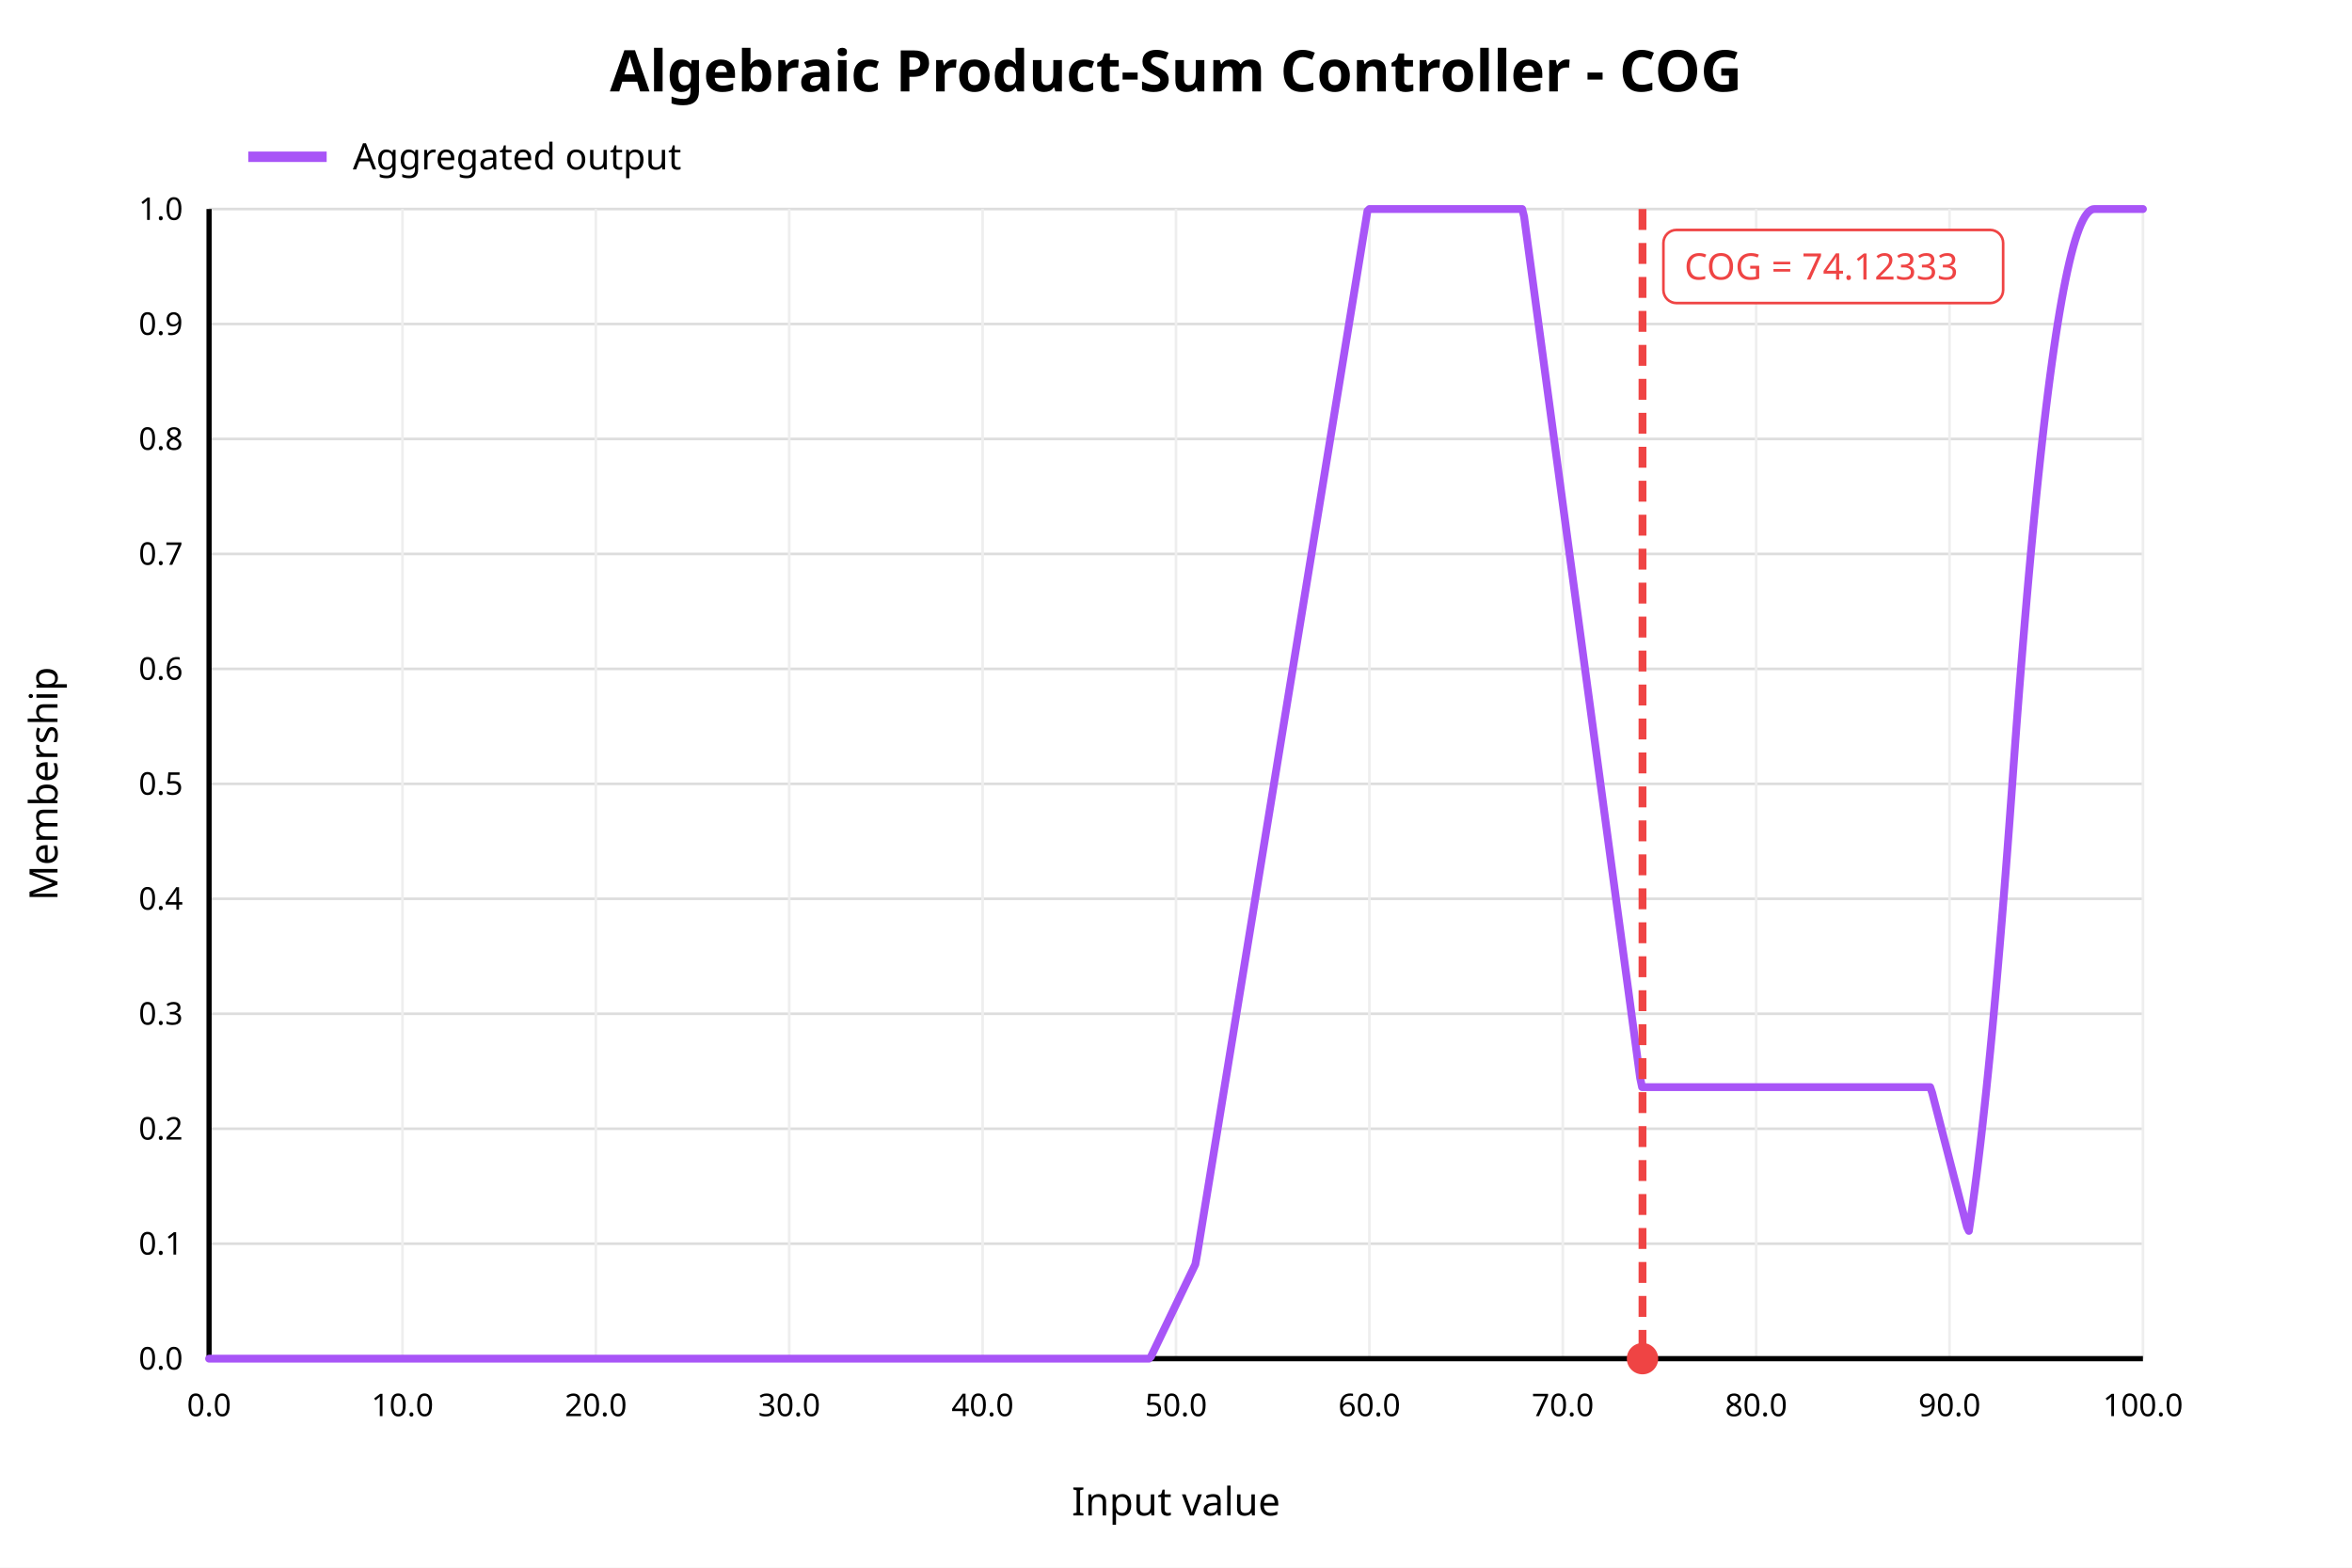
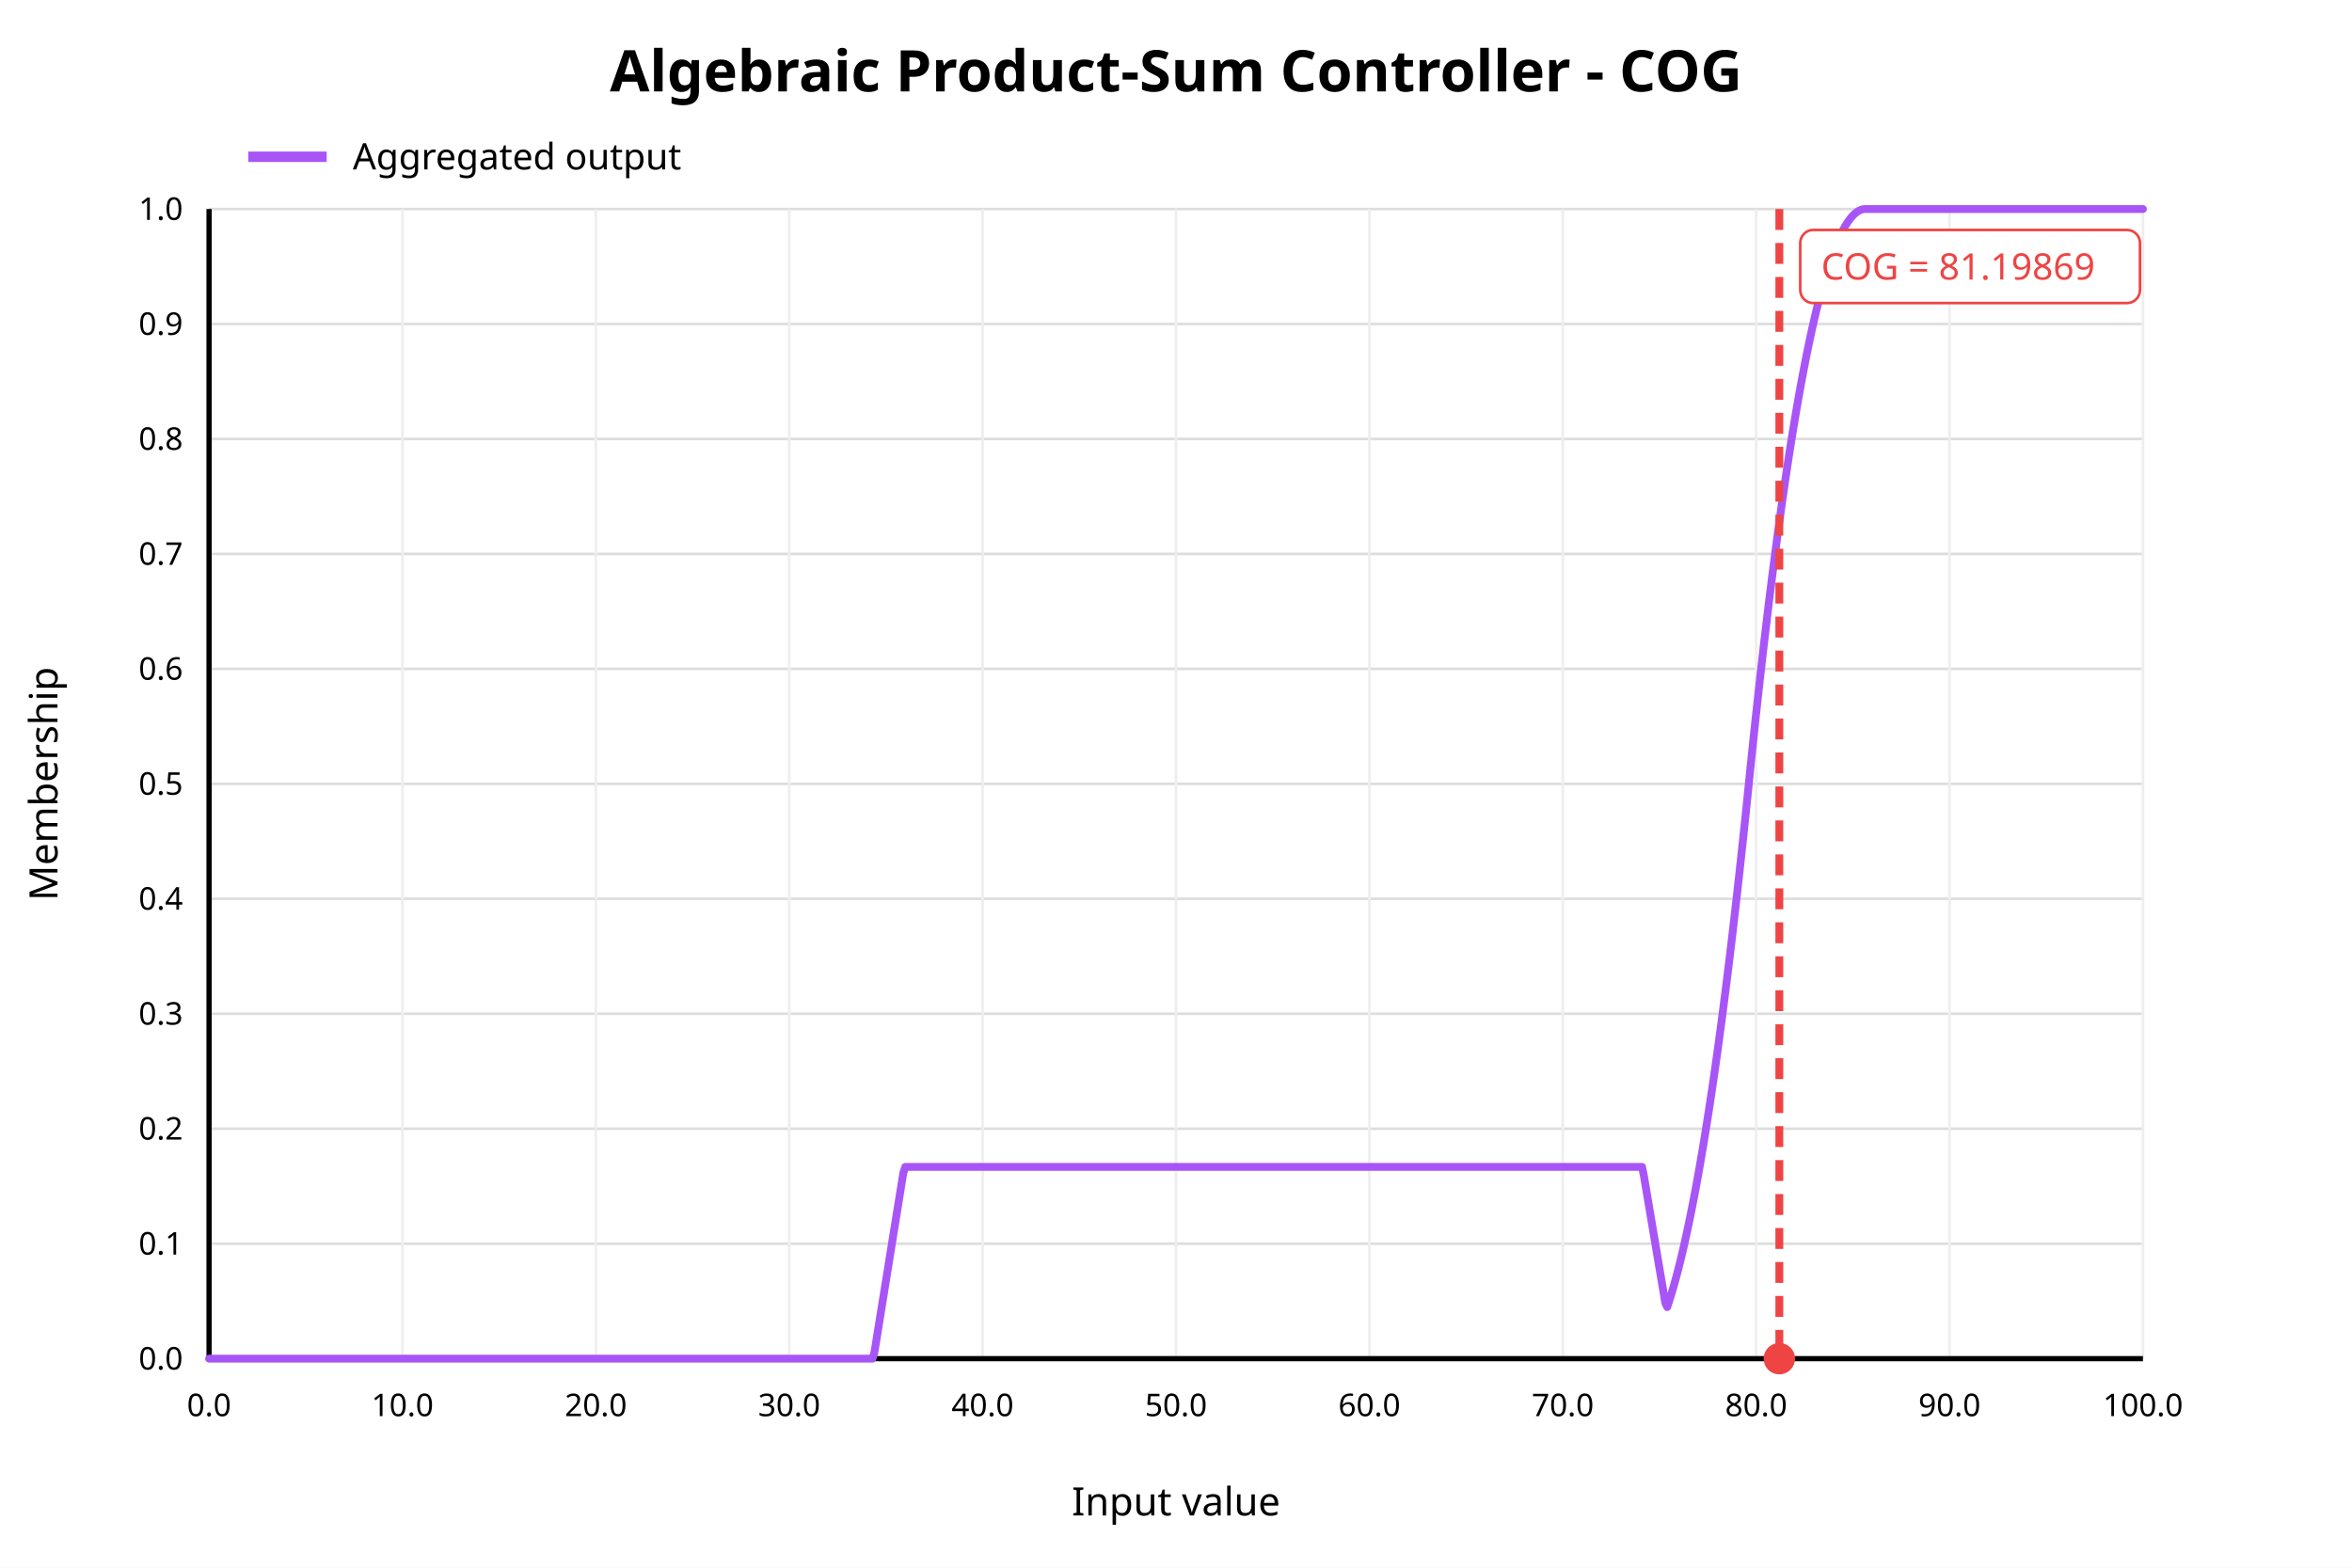
<svg xmlns="http://www.w3.org/2000/svg" width="900" height="600" viewBox="0 0 900 600">
  <rect x="0" y="0" width="900" height="600" fill="white" />
  <text x="450" y="35" text-anchor="middle" font-family="sans-serif" font-size="22" font-weight="bold" fill="black">Algebraic Product-Sum Controller - COG</text>
  <line x1="80" y1="520.00" x2="820" y2="520.00" stroke="#dddddd" stroke-width="1" />
  <text x="70" y="520.00" text-anchor="end" dominant-baseline="middle" font-family="sans-serif" font-size="12" fill="black">0.0</text>
  <line x1="80" y1="476.00" x2="820" y2="476.00" stroke="#dddddd" stroke-width="1" />
  <text x="70" y="476.00" text-anchor="end" dominant-baseline="middle" font-family="sans-serif" font-size="12" fill="black">0.1</text>
  <line x1="80" y1="432.00" x2="820" y2="432.00" stroke="#dddddd" stroke-width="1" />
  <text x="70" y="432.00" text-anchor="end" dominant-baseline="middle" font-family="sans-serif" font-size="12" fill="black">0.2</text>
  <line x1="80" y1="388.00" x2="820" y2="388.00" stroke="#dddddd" stroke-width="1" />
  <text x="70" y="388.00" text-anchor="end" dominant-baseline="middle" font-family="sans-serif" font-size="12" fill="black">0.3</text>
  <line x1="80" y1="344.00" x2="820" y2="344.00" stroke="#dddddd" stroke-width="1" />
  <text x="70" y="344.00" text-anchor="end" dominant-baseline="middle" font-family="sans-serif" font-size="12" fill="black">0.4</text>
  <line x1="80" y1="300.00" x2="820" y2="300.00" stroke="#dddddd" stroke-width="1" />
  <text x="70" y="300.00" text-anchor="end" dominant-baseline="middle" font-family="sans-serif" font-size="12" fill="black">0.5</text>
  <line x1="80" y1="256.00" x2="820" y2="256.00" stroke="#dddddd" stroke-width="1" />
  <text x="70" y="256.00" text-anchor="end" dominant-baseline="middle" font-family="sans-serif" font-size="12" fill="black">0.6</text>
  <line x1="80" y1="212.00" x2="820" y2="212.00" stroke="#dddddd" stroke-width="1" />
  <text x="70" y="212.00" text-anchor="end" dominant-baseline="middle" font-family="sans-serif" font-size="12" fill="black">0.7</text>
  <line x1="80" y1="168.00" x2="820" y2="168.00" stroke="#dddddd" stroke-width="1" />
  <text x="70" y="168.00" text-anchor="end" dominant-baseline="middle" font-family="sans-serif" font-size="12" fill="black">0.8</text>
  <line x1="80" y1="124.00" x2="820" y2="124.00" stroke="#dddddd" stroke-width="1" />
  <text x="70" y="124.00" text-anchor="end" dominant-baseline="middle" font-family="sans-serif" font-size="12" fill="black">0.9</text>
  <line x1="80" y1="80.00" x2="820" y2="80.00" stroke="#dddddd" stroke-width="1" />
  <text x="70" y="80.00" text-anchor="end" dominant-baseline="middle" font-family="sans-serif" font-size="12" fill="black">1.0</text>
  <line x1="80.00" y1="80" x2="80.00" y2="520" stroke="#eeeeee" stroke-width="1" />
  <text x="80.00" y="542" text-anchor="middle" font-family="sans-serif" font-size="12" fill="black">0.0</text>
  <line x1="154.00" y1="80" x2="154.00" y2="520" stroke="#eeeeee" stroke-width="1" />
  <text x="154.00" y="542" text-anchor="middle" font-family="sans-serif" font-size="12" fill="black">10.0</text>
  <line x1="228.00" y1="80" x2="228.00" y2="520" stroke="#eeeeee" stroke-width="1" />
  <text x="228.00" y="542" text-anchor="middle" font-family="sans-serif" font-size="12" fill="black">20.0</text>
  <line x1="302.00" y1="80" x2="302.00" y2="520" stroke="#eeeeee" stroke-width="1" />
  <text x="302.00" y="542" text-anchor="middle" font-family="sans-serif" font-size="12" fill="black">30.0</text>
  <line x1="376.00" y1="80" x2="376.00" y2="520" stroke="#eeeeee" stroke-width="1" />
  <text x="376.00" y="542" text-anchor="middle" font-family="sans-serif" font-size="12" fill="black">40.0</text>
  <line x1="450.00" y1="80" x2="450.00" y2="520" stroke="#eeeeee" stroke-width="1" />
  <text x="450.00" y="542" text-anchor="middle" font-family="sans-serif" font-size="12" fill="black">50.0</text>
  <line x1="524.00" y1="80" x2="524.00" y2="520" stroke="#eeeeee" stroke-width="1" />
  <text x="524.00" y="542" text-anchor="middle" font-family="sans-serif" font-size="12" fill="black">60.0</text>
  <line x1="598.00" y1="80" x2="598.00" y2="520" stroke="#eeeeee" stroke-width="1" />
  <text x="598.00" y="542" text-anchor="middle" font-family="sans-serif" font-size="12" fill="black">70.0</text>
  <line x1="672.00" y1="80" x2="672.00" y2="520" stroke="#eeeeee" stroke-width="1" />
  <text x="672.00" y="542" text-anchor="middle" font-family="sans-serif" font-size="12" fill="black">80.0</text>
  <line x1="746.00" y1="80" x2="746.00" y2="520" stroke="#eeeeee" stroke-width="1" />
  <text x="746.00" y="542" text-anchor="middle" font-family="sans-serif" font-size="12" fill="black">90.0</text>
  <line x1="820.00" y1="80" x2="820.00" y2="520" stroke="#eeeeee" stroke-width="1" />
  <text x="820.00" y="542" text-anchor="middle" font-family="sans-serif" font-size="12" fill="black">100.0</text>
  <line x1="80" y1="520" x2="820" y2="520" stroke="black" stroke-width="2" />
  <line x1="80" y1="80" x2="80" y2="520" stroke="black" stroke-width="2" />
  <text x="450" y="580" text-anchor="middle" font-family="sans-serif" font-size="15" fill="black">Input value</text>
  <text x="22" y="300" text-anchor="middle" font-family="sans-serif" font-size="15" fill="black" transform="rotate(-90 22 300)">Membership</text>
-   <polyline fill="none" stroke="#a855f7" stroke-width="3" stroke-linejoin="round" stroke-linecap="round" points="80.00,520.00 80.74,520.00 81.48,520.00 82.22,520.00 82.96,520.00 83.70,520.00 84.44,520.00 85.18,520.00 85.92,520.00 86.66,520.00 87.40,520.00 88.14,520.00 88.88,520.00 89.62,520.00 90.36,520.00 91.10,520.00 91.84,520.00 92.58,520.00 93.32,520.00 94.06,520.00 94.80,520.00 95.54,520.00 96.28,520.00 97.02,520.00 97.76,520.00 98.50,520.00 99.24,520.00 99.98,520.00 100.72,520.00 101.46,520.00 102.20,520.00 102.94,520.00 103.68,520.00 104.42,520.00 105.16,520.00 105.90,520.00 106.64,520.00 107.38,520.00 108.12,520.00 108.86,520.00 109.60,520.00 110.34,520.00 111.08,520.00 111.82,520.00 112.56,520.00 113.30,520.00 114.04,520.00 114.78,520.00 115.52,520.00 116.26,520.00 117.00,520.00 117.74,520.00 118.48,520.00 119.22,520.00 119.96,520.00 120.70,520.00 121.44,520.00 122.18,520.00 122.92,520.00 123.66,520.00 124.40,520.00 125.14,520.00 125.88,520.00 126.62,520.00 127.36,520.00 128.10,520.00 128.84,520.00 129.58,520.00 130.32,520.00 131.06,520.00 131.80,520.00 132.54,520.00 133.28,520.00 134.02,520.00 134.76,520.00 135.50,520.00 136.24,520.00 136.98,520.00 137.72,520.00 138.46,520.00 139.20,520.00 139.94,520.00 140.68,520.00 141.42,520.00 142.16,520.00 142.90,520.00 143.64,520.00 144.38,520.00 145.12,520.00 145.86,520.00 146.60,520.00 147.34,520.00 148.08,520.00 148.82,520.00 149.56,520.00 150.30,520.00 151.04,520.00 151.78,520.00 152.52,520.00 153.26,520.00 154.00,520.00 154.74,520.00 155.48,520.00 156.22,520.00 156.96,520.00 157.70,520.00 158.44,520.00 159.18,520.00 159.92,520.00 160.66,520.00 161.40,520.00 162.14,520.00 162.88,520.00 163.62,520.00 164.36,520.00 165.10,520.00 165.84,520.00 166.58,520.00 167.32,520.00 168.06,520.00 168.80,520.00 169.54,520.00 170.28,520.00 171.02,520.00 171.76,520.00 172.50,520.00 173.24,520.00 173.98,520.00 174.72,520.00 175.46,520.00 176.20,520.00 176.94,520.00 177.68,520.00 178.42,520.00 179.16,520.00 179.90,520.00 180.64,520.00 181.38,520.00 182.12,520.00 182.86,520.00 183.60,520.00 184.34,520.00 185.08,520.00 185.82,520.00 186.56,520.00 187.30,520.00 188.04,520.00 188.78,520.00 189.52,520.00 190.26,520.00 191.00,520.00 191.74,520.00 192.48,520.00 193.22,520.00 193.96,520.00 194.70,520.00 195.44,520.00 196.18,520.00 196.92,520.00 197.66,520.00 198.40,520.00 199.14,520.00 199.88,520.00 200.62,520.00 201.36,520.00 202.10,520.00 202.84,520.00 203.58,520.00 204.32,520.00 205.06,520.00 205.80,520.00 206.54,520.00 207.28,520.00 208.02,520.00 208.76,520.00 209.50,520.00 210.24,520.00 210.98,520.00 211.72,520.00 212.46,520.00 213.20,520.00 213.94,520.00 214.68,520.00 215.42,520.00 216.16,520.00 216.90,520.00 217.64,520.00 218.38,520.00 219.12,520.00 219.86,520.00 220.60,520.00 221.34,520.00 222.08,520.00 222.82,520.00 223.56,520.00 224.30,520.00 225.04,520.00 225.78,520.00 226.52,520.00 227.26,520.00 228.00,520.00 228.74,520.00 229.48,520.00 230.22,520.00 230.96,520.00 231.70,520.00 232.44,520.00 233.18,520.00 233.92,520.00 234.66,520.00 235.40,520.00 236.14,520.00 236.88,520.00 237.62,520.00 238.36,520.00 239.10,520.00 239.84,520.00 240.58,520.00 241.32,520.00 242.06,520.00 242.80,520.00 243.54,520.00 244.28,520.00 245.02,520.00 245.76,520.00 246.50,520.00 247.24,520.00 247.98,520.00 248.72,520.00 249.46,520.00 250.20,520.00 250.94,520.00 251.68,520.00 252.42,520.00 253.16,520.00 253.90,520.00 254.64,520.00 255.38,520.00 256.12,520.00 256.86,520.00 257.60,520.00 258.34,520.00 259.08,520.00 259.82,520.00 260.56,520.00 261.30,520.00 262.04,520.00 262.78,520.00 263.52,520.00 264.26,520.00 265.00,520.00 265.74,520.00 266.48,520.00 267.22,520.00 267.96,520.00 268.70,520.00 269.44,520.00 270.18,520.00 270.92,520.00 271.66,520.00 272.40,520.00 273.14,520.00 273.88,520.00 274.62,520.00 275.36,520.00 276.10,520.00 276.84,520.00 277.58,520.00 278.32,520.00 279.06,520.00 279.80,520.00 280.54,520.00 281.28,520.00 282.02,520.00 282.76,520.00 283.50,520.00 284.24,520.00 284.98,520.00 285.72,520.00 286.46,520.00 287.20,520.00 287.94,520.00 288.68,520.00 289.42,520.00 290.16,520.00 290.90,520.00 291.64,520.00 292.38,520.00 293.12,520.00 293.86,520.00 294.60,520.00 295.34,520.00 296.08,520.00 296.82,520.00 297.56,520.00 298.30,520.00 299.04,520.00 299.78,520.00 300.52,520.00 301.26,520.00 302.00,520.00 302.74,520.00 303.48,520.00 304.22,520.00 304.96,520.00 305.70,520.00 306.44,520.00 307.18,520.00 307.92,520.00 308.66,520.00 309.40,520.00 310.14,520.00 310.88,520.00 311.62,520.00 312.36,520.00 313.10,520.00 313.84,520.00 314.58,520.00 315.32,520.00 316.06,520.00 316.80,520.00 317.54,520.00 318.28,520.00 319.02,520.00 319.76,520.00 320.50,520.00 321.24,520.00 321.98,520.00 322.72,520.00 323.46,520.00 324.20,520.00 324.94,520.00 325.68,520.00 326.42,520.00 327.16,520.00 327.90,520.00 328.64,520.00 329.38,520.00 330.12,520.00 330.86,520.00 331.60,520.00 332.34,520.00 333.08,520.00 333.82,520.00 334.56,520.00 335.30,520.00 336.04,520.00 336.78,520.00 337.52,520.00 338.26,520.00 339.00,520.00 339.74,520.00 340.48,520.00 341.22,520.00 341.96,520.00 342.70,520.00 343.44,520.00 344.18,520.00 344.92,520.00 345.66,520.00 346.40,520.00 347.14,520.00 347.88,520.00 348.62,520.00 349.36,520.00 350.10,520.00 350.84,520.00 351.58,520.00 352.32,520.00 353.06,520.00 353.80,520.00 354.54,520.00 355.28,520.00 356.02,520.00 356.76,520.00 357.50,520.00 358.24,520.00 358.98,520.00 359.72,520.00 360.46,520.00 361.20,520.00 361.94,520.00 362.68,520.00 363.42,520.00 364.16,520.00 364.90,520.00 365.64,520.00 366.38,520.00 367.12,520.00 367.86,520.00 368.60,520.00 369.34,520.00 370.08,520.00 370.82,520.00 371.56,520.00 372.30,520.00 373.04,520.00 373.78,520.00 374.52,520.00 375.26,520.00 376.00,520.00 376.74,520.00 377.48,520.00 378.22,520.00 378.96,520.00 379.70,520.00 380.44,520.00 381.18,520.00 381.92,520.00 382.66,520.00 383.40,520.00 384.14,520.00 384.88,520.00 385.62,520.00 386.36,520.00 387.10,520.00 387.84,520.00 388.58,520.00 389.32,520.00 390.06,520.00 390.80,520.00 391.54,520.00 392.28,520.00 393.02,520.00 393.76,520.00 394.50,520.00 395.24,520.00 395.98,520.00 396.72,520.00 397.46,520.00 398.20,520.00 398.94,520.00 399.68,520.00 400.42,520.00 401.16,520.00 401.90,520.00 402.64,520.00 403.38,520.00 404.12,520.00 404.86,520.00 405.60,520.00 406.34,520.00 407.08,520.00 407.82,520.00 408.56,520.00 409.30,520.00 410.04,520.00 410.78,520.00 411.52,520.00 412.26,520.00 413.00,520.00 413.74,520.00 414.48,520.00 415.22,520.00 415.96,520.00 416.70,520.00 417.44,520.00 418.18,520.00 418.92,520.00 419.66,520.00 420.40,520.00 421.14,520.00 421.88,520.00 422.62,520.00 423.36,520.00 424.10,520.00 424.84,520.00 425.58,520.00 426.32,520.00 427.06,520.00 427.80,520.00 428.54,520.00 429.28,520.00 430.02,520.00 430.76,520.00 431.50,520.00 432.24,520.00 432.98,520.00 433.72,520.00 434.46,520.00 435.20,520.00 435.94,520.00 436.68,520.00 437.42,520.00 438.16,520.00 438.90,520.00 439.64,520.00 440.38,519.31 441.12,517.77 441.86,516.23 442.60,514.69 443.34,513.15 444.08,511.61 444.82,510.07 445.56,508.53 446.30,507.00 447.04,505.46 447.78,503.92 448.52,502.38 449.26,500.84 450.00,499.30 450.74,497.76 451.48,496.22 452.22,494.68 452.96,493.15 453.70,491.61 454.44,490.07 455.18,488.53 455.92,486.99 456.66,485.45 457.40,483.91 458.14,479.89 458.88,475.36 459.62,470.82 460.36,466.29 461.10,461.75 461.84,457.21 462.58,452.68 463.32,448.14 464.06,443.61 464.80,439.07 465.54,434.54 466.28,430.00 467.02,425.46 467.76,420.93 468.50,416.39 469.24,411.86 469.98,407.32 470.72,402.78 471.46,398.25 472.20,393.71 472.94,389.18 473.68,384.64 474.42,380.11 475.16,375.57 475.90,371.03 476.64,366.50 477.38,361.96 478.12,357.43 478.86,352.89 479.60,348.35 480.34,343.82 481.08,339.28 481.82,334.75 482.56,330.21 483.30,325.68 484.04,321.14 484.78,316.60 485.52,312.07 486.26,307.53 487.00,303.00 487.74,298.46 488.48,293.93 489.22,289.39 489.96,284.85 490.70,280.32 491.44,275.78 492.18,271.25 492.92,266.71 493.66,262.17 494.40,257.64 495.14,253.10 495.88,248.57 496.62,244.03 497.36,239.50 498.10,234.96 498.84,230.42 499.58,225.89 500.32,221.35 501.06,216.82 501.80,212.28 502.54,207.74 503.28,203.21 504.02,198.67 504.76,194.14 505.50,189.60 506.24,185.07 506.98,180.53 507.72,175.99 508.46,171.46 509.20,166.92 509.94,162.39 510.68,157.85 511.42,153.32 512.16,148.78 512.90,144.24 513.64,139.71 514.38,135.17 515.12,130.64 515.86,126.10 516.60,121.56 517.34,117.03 518.08,112.49 518.82,107.96 519.56,103.42 520.30,98.89 521.04,94.35 521.78,89.81 522.52,85.28 523.26,80.74 524.00,80.00 524.74,80.00 525.48,80.00 526.22,80.00 526.96,80.00 527.70,80.00 528.44,80.00 529.18,80.00 529.92,80.00 530.66,80.00 531.40,80.00 532.14,80.00 532.88,80.00 533.62,80.00 534.36,80.00 535.10,80.00 535.84,80.00 536.58,80.00 537.32,80.00 538.06,80.00 538.80,80.00 539.54,80.00 540.28,80.00 541.02,80.00 541.76,80.00 542.50,80.00 543.24,80.00 543.98,80.00 544.72,80.00 545.46,80.00 546.20,80.00 546.94,80.00 547.68,80.00 548.42,80.00 549.16,80.00 549.90,80.00 550.64,80.00 551.38,80.00 552.12,80.00 552.86,80.00 553.60,80.00 554.34,80.00 555.08,80.00 555.82,80.00 556.56,80.00 557.30,80.00 558.04,80.00 558.78,80.00 559.52,80.00 560.26,80.00 561.00,80.00 561.74,80.00 562.48,80.00 563.22,80.00 563.96,80.00 564.70,80.00 565.44,80.00 566.18,80.00 566.92,80.00 567.66,80.00 568.40,80.00 569.14,80.00 569.88,80.00 570.62,80.00 571.36,80.00 572.10,80.00 572.84,80.00 573.58,80.00 574.32,80.00 575.06,80.00 575.80,80.00 576.54,80.00 577.28,80.00 578.02,80.00 578.76,80.00 579.50,80.00 580.24,80.00 580.98,80.00 581.72,80.00 582.46,80.00 583.20,82.92 583.94,88.42 584.68,93.91 585.42,99.41 586.16,104.90 586.90,110.39 587.64,115.89 588.38,121.38 589.12,126.88 589.86,132.37 590.60,137.86 591.34,143.36 592.08,148.85 592.82,154.34 593.56,159.84 594.30,165.33 595.04,170.83 595.78,176.32 596.52,181.81 597.26,187.31 598.00,192.80 598.74,198.29 599.48,203.79 600.22,209.28 600.96,214.78 601.70,220.27 602.44,225.76 603.18,231.26 603.92,236.75 604.66,242.24 605.40,247.74 606.14,253.23 606.88,258.73 607.62,264.22 608.36,269.71 609.10,275.21 609.84,280.70 610.58,286.20 611.32,291.69 612.06,297.18 612.80,302.68 613.54,308.17 614.28,313.66 615.02,319.16 615.76,324.65 616.50,330.15 617.24,335.64 617.98,341.13 618.72,346.63 619.46,352.12 620.20,357.61 620.94,363.11 621.68,368.60 622.42,374.10 623.16,379.59 623.90,385.08 624.64,390.58 625.38,396.07 626.12,401.56 626.86,407.06 627.60,412.55 628.34,416.07 629.08,416.07 629.82,416.07 630.56,416.07 631.30,416.07 632.04,416.07 632.78,416.07 633.52,416.07 634.26,416.07 635.00,416.07 635.74,416.07 636.48,416.07 637.22,416.07 637.96,416.07 638.70,416.07 639.44,416.07 640.18,416.07 640.92,416.07 641.66,416.07 642.40,416.07 643.14,416.07 643.88,416.07 644.62,416.07 645.36,416.07 646.10,416.07 646.84,416.07 647.58,416.07 648.32,416.07 649.06,416.07 649.80,416.07 650.54,416.07 651.28,416.07 652.02,416.07 652.76,416.07 653.50,416.07 654.24,416.07 654.98,416.07 655.72,416.07 656.46,416.07 657.20,416.07 657.94,416.07 658.68,416.07 659.42,416.07 660.16,416.07 660.90,416.07 661.64,416.07 662.38,416.07 663.12,416.07 663.86,416.07 664.60,416.07 665.34,416.07 666.08,416.07 666.82,416.07 667.56,416.07 668.30,416.07 669.04,416.07 669.78,416.07 670.52,416.07 671.26,416.07 672.00,416.07 672.74,416.07 673.48,416.07 674.22,416.07 674.96,416.07 675.70,416.07 676.44,416.07 677.18,416.07 677.92,416.07 678.66,416.07 679.40,416.07 680.14,416.07 680.88,416.07 681.62,416.07 682.36,416.07 683.10,416.07 683.84,416.07 684.58,416.07 685.32,416.07 686.06,416.07 686.80,416.07 687.54,416.07 688.28,416.07 689.02,416.07 689.76,416.07 690.50,416.07 691.24,416.07 691.98,416.07 692.72,416.07 693.46,416.07 694.20,416.07 694.94,416.07 695.68,416.07 696.42,416.07 697.16,416.07 697.90,416.07 698.64,416.07 699.38,416.07 700.12,416.07 700.86,416.07 701.60,416.07 702.34,416.07 703.08,416.07 703.82,416.07 704.56,416.07 705.30,416.07 706.04,416.07 706.78,416.07 707.52,416.07 708.26,416.07 709.00,416.07 709.74,416.07 710.48,416.07 711.22,416.07 711.96,416.07 712.70,416.07 713.44,416.07 714.18,416.07 714.92,416.07 715.66,416.07 716.40,416.07 717.14,416.07 717.88,416.07 718.62,416.07 719.36,416.07 720.10,416.07 720.84,416.07 721.58,416.07 722.32,416.07 723.06,416.07 723.80,416.07 724.54,416.07 725.28,416.07 726.02,416.07 726.76,416.07 727.50,416.07 728.24,416.07 728.98,416.07 729.72,416.07 730.46,416.07 731.20,416.07 731.94,416.07 732.68,416.07 733.42,416.07 734.16,416.07 734.90,416.07 735.64,416.07 736.38,416.07 737.12,416.07 737.86,416.07 738.60,416.07 739.34,418.24 740.08,421.10 740.82,423.95 741.56,426.80 742.30,429.66 743.04,432.51 743.78,435.37 744.52,438.22 745.26,441.07 746.00,443.93 746.74,446.78 747.48,449.64 748.22,452.49 748.96,455.34 749.70,458.20 750.44,461.05 751.18,463.91 751.92,466.76 752.66,469.61 753.40,471.12 754.14,466.11 754.88,460.86 755.62,455.36 756.36,449.61 757.10,443.63 757.84,437.40 758.58,430.92 759.32,424.20 760.06,417.23 760.80,410.03 761.54,402.57 762.28,394.87 763.02,386.93 763.76,378.75 764.50,370.32 765.24,361.64 765.98,352.72 766.72,343.56 767.46,334.15 768.20,324.50 768.94,314.60 769.68,304.46 770.42,294.15 771.16,284.04 771.90,274.18 772.64,264.56 773.38,255.18 774.12,246.05 774.86,237.17 775.60,228.53 776.34,220.13 777.08,211.97 777.82,204.07 778.56,196.40 779.30,188.98 780.04,181.81 780.78,174.87 781.52,168.19 782.26,161.74 783.00,155.55 783.74,149.59 784.48,143.88 785.22,138.42 785.96,133.20 786.70,128.22 787.44,123.49 788.18,119.00 788.92,114.76 789.66,110.76 790.40,107.00 791.14,103.49 791.88,100.22 792.62,97.20 793.36,94.43 794.10,91.89 794.84,89.60 795.58,87.56 796.32,85.76 797.06,84.20 797.80,82.89 798.54,81.83 799.28,81.00 800.02,80.43 800.76,80.09 801.50,80.00 802.24,80.00 802.98,80.00 803.72,80.00 804.46,80.00 805.20,80.00 805.94,80.00 806.68,80.00 807.42,80.00 808.16,80.00 808.90,80.00 809.64,80.00 810.38,80.00 811.12,80.00 811.86,80.00 812.60,80.00 813.34,80.00 814.08,80.00 814.82,80.00 815.56,80.00 816.30,80.00 817.04,80.00 817.78,80.00 818.52,80.00 819.26,80.00 820.00,80.00" />
-   <line x1="628.51" y1="80" x2="628.51" y2="520" stroke="#ef4444" stroke-width="3" stroke-dasharray="8 5" />
-   <circle cx="628.51" cy="520" r="6" fill="#ef4444" />
-   <rect x="636.51" y="88" width="130" height="28" rx="5" fill="white" stroke="#ef4444" />
-   <text x="644.51" y="107" font-family="sans-serif" font-size="14" fill="#ef4444">COG = 74.12333</text>
+   <polyline fill="none" stroke="#a855f7" stroke-width="3" stroke-linejoin="round" stroke-linecap="round" points="80.00,520.00 80.74,520.00 81.48,520.00 82.22,520.00 82.96,520.00 83.70,520.00 84.44,520.00 85.18,520.00 85.92,520.00 86.66,520.00 87.40,520.00 88.14,520.00 88.88,520.00 89.62,520.00 90.36,520.00 91.10,520.00 91.84,520.00 92.58,520.00 93.32,520.00 94.06,520.00 94.80,520.00 95.54,520.00 96.28,520.00 97.02,520.00 97.76,520.00 98.50,520.00 99.24,520.00 99.98,520.00 100.72,520.00 101.46,520.00 102.20,520.00 102.94,520.00 103.68,520.00 104.42,520.00 105.16,520.00 105.90,520.00 106.64,520.00 107.38,520.00 108.12,520.00 108.86,520.00 109.60,520.00 110.34,520.00 111.08,520.00 111.82,520.00 112.56,520.00 113.30,520.00 114.04,520.00 114.78,520.00 115.52,520.00 116.26,520.00 117.00,520.00 117.74,520.00 118.48,520.00 119.22,520.00 119.96,520.00 120.70,520.00 121.44,520.00 122.18,520.00 122.92,520.00 123.66,520.00 124.40,520.00 125.14,520.00 125.88,520.00 126.62,520.00 127.36,520.00 128.10,520.00 128.84,520.00 129.58,520.00 130.32,520.00 131.06,520.00 131.80,520.00 132.54,520.00 133.28,520.00 134.02,520.00 134.76,520.00 135.50,520.00 136.24,520.00 136.98,520.00 137.72,520.00 138.46,520.00 139.20,520.00 139.94,520.00 140.68,520.00 141.42,520.00 142.16,520.00 142.90,520.00 143.64,520.00 144.38,520.00 145.12,520.00 145.86,520.00 146.60,520.00 147.34,520.00 148.08,520.00 148.82,520.00 149.56,520.00 150.30,520.00 151.04,520.00 151.78,520.00 152.52,520.00 153.26,520.00 154.00,520.00 154.74,520.00 155.48,520.00 156.22,520.00 156.96,520.00 157.70,520.00 158.44,520.00 159.18,520.00 159.92,520.00 160.66,520.00 161.40,520.00 162.14,520.00 162.88,520.00 163.62,520.00 164.36,520.00 165.10,520.00 165.84,520.00 166.58,520.00 167.32,520.00 168.06,520.00 168.80,520.00 169.54,520.00 170.28,520.00 171.02,520.00 171.76,520.00 172.50,520.00 173.24,520.00 173.98,520.00 174.72,520.00 175.46,520.00 176.20,520.00 176.94,520.00 177.68,520.00 178.42,520.00 179.16,520.00 179.90,520.00 180.64,520.00 181.38,520.00 182.12,520.00 182.86,520.00 183.60,520.00 184.34,520.00 185.08,520.00 185.82,520.00 186.56,520.00 187.30,520.00 188.04,520.00 188.78,520.00 189.52,520.00 190.26,520.00 191.00,520.00 191.74,520.00 192.48,520.00 193.22,520.00 193.96,520.00 194.70,520.00 195.44,520.00 196.18,520.00 196.92,520.00 197.66,520.00 198.40,520.00 199.14,520.00 199.88,520.00 200.62,520.00 201.36,520.00 202.10,520.00 202.84,520.00 203.58,520.00 204.32,520.00 205.06,520.00 205.80,520.00 206.54,520.00 207.28,520.00 208.02,520.00 208.76,520.00 209.50,520.00 210.24,520.00 210.98,520.00 211.72,520.00 212.46,520.00 213.20,520.00 213.94,520.00 214.68,520.00 215.42,520.00 216.16,520.00 216.90,520.00 217.64,520.00 218.38,520.00 219.12,520.00 219.86,520.00 220.60,520.00 221.34,520.00 222.08,520.00 222.82,520.00 223.56,520.00 224.30,520.00 225.04,520.00 225.78,520.00 226.52,520.00 227.26,520.00 228.00,520.00 228.74,520.00 229.48,520.00 230.22,520.00 230.96,520.00 231.70,520.00 232.44,520.00 233.18,520.00 233.92,520.00 234.66,520.00 235.40,520.00 236.14,520.00 236.88,520.00 237.62,520.00 238.36,520.00 239.10,520.00 239.84,520.00 240.58,520.00 241.32,520.00 242.06,520.00 242.80,520.00 243.54,520.00 244.28,520.00 245.02,520.00 245.76,520.00 246.50,520.00 247.24,520.00 247.98,520.00 248.72,520.00 249.46,520.00 250.20,520.00 250.94,520.00 251.68,520.00 252.42,520.00 253.16,520.00 253.90,520.00 254.64,520.00 255.38,520.00 256.12,520.00 256.86,520.00 257.60,520.00 258.34,520.00 259.08,520.00 259.82,520.00 260.56,520.00 261.30,520.00 262.04,520.00 262.78,520.00 263.52,520.00 264.26,520.00 265.00,520.00 265.74,520.00 266.48,520.00 267.22,520.00 267.96,520.00 268.70,520.00 269.44,520.00 270.18,520.00 270.92,520.00 271.66,520.00 272.40,520.00 273.14,520.00 273.88,520.00 274.62,520.00 275.36,520.00 276.10,520.00 276.84,520.00 277.58,520.00 278.32,520.00 279.06,520.00 279.80,520.00 280.54,520.00 281.28,520.00 282.02,520.00 282.76,520.00 283.50,520.00 284.24,520.00 284.98,520.00 285.72,520.00 286.46,520.00 287.20,520.00 287.94,520.00 288.68,520.00 289.42,520.00 290.16,520.00 290.90,520.00 291.64,520.00 292.38,520.00 293.12,520.00 293.86,520.00 294.60,520.00 295.34,520.00 296.08,520.00 296.82,520.00 297.56,520.00 298.30,520.00 299.04,520.00 299.78,520.00 300.52,520.00 301.26,520.00 302.00,520.00 302.74,520.00 303.48,520.00 304.22,520.00 304.96,520.00 305.70,520.00 306.44,520.00 307.18,520.00 307.92,520.00 308.66,520.00 309.40,520.00 310.14,520.00 310.88,520.00 311.62,520.00 312.36,520.00 313.10,520.00 313.84,520.00 314.58,520.00 315.32,520.00 316.06,520.00 316.80,520.00 317.54,520.00 318.28,520.00 319.02,520.00 319.76,520.00 320.50,520.00 321.24,520.00 321.98,520.00 322.72,520.00 323.46,520.00 324.20,520.00 324.94,520.00 325.68,520.00 326.42,520.00 327.16,520.00 327.90,520.00 328.64,520.00 329.38,520.00 330.12,520.00 330.86,520.00 331.60,520.00 332.34,520.00 333.08,520.00 333.82,520.00 334.56,517.82 335.30,513.23 336.04,508.63 336.78,504.04 337.52,499.44 338.26,494.85 339.00,490.25 339.74,485.66 340.48,481.06 341.22,476.46 341.96,471.87 342.70,467.27 343.44,462.68 344.18,458.08 344.92,453.49 345.66,448.89 346.40,446.60 347.14,446.60 347.88,446.60 348.62,446.60 349.36,446.60 350.10,446.60 350.84,446.60 351.58,446.60 352.32,446.60 353.06,446.60 353.80,446.60 354.54,446.60 355.28,446.60 356.02,446.60 356.76,446.60 357.50,446.60 358.24,446.60 358.98,446.60 359.72,446.60 360.46,446.60 361.20,446.60 361.94,446.60 362.68,446.60 363.42,446.60 364.16,446.60 364.90,446.60 365.64,446.60 366.38,446.60 367.12,446.60 367.86,446.60 368.60,446.60 369.34,446.60 370.08,446.60 370.82,446.60 371.56,446.60 372.30,446.60 373.04,446.60 373.78,446.60 374.52,446.60 375.26,446.60 376.00,446.60 376.74,446.60 377.48,446.60 378.22,446.60 378.96,446.60 379.70,446.60 380.44,446.60 381.18,446.60 381.92,446.60 382.66,446.60 383.40,446.60 384.14,446.60 384.88,446.60 385.62,446.60 386.36,446.60 387.10,446.60 387.84,446.60 388.58,446.60 389.32,446.60 390.06,446.60 390.80,446.60 391.54,446.60 392.28,446.60 393.02,446.60 393.76,446.60 394.50,446.60 395.24,446.60 395.98,446.60 396.72,446.60 397.46,446.60 398.20,446.60 398.94,446.60 399.68,446.60 400.42,446.60 401.16,446.60 401.90,446.60 402.64,446.60 403.38,446.60 404.12,446.60 404.86,446.60 405.60,446.60 406.34,446.60 407.08,446.60 407.82,446.60 408.56,446.60 409.30,446.60 410.04,446.60 410.78,446.60 411.52,446.60 412.26,446.60 413.00,446.60 413.74,446.60 414.48,446.60 415.22,446.60 415.96,446.60 416.70,446.60 417.44,446.60 418.18,446.60 418.92,446.60 419.66,446.60 420.40,446.60 421.14,446.60 421.88,446.60 422.62,446.60 423.36,446.60 424.10,446.60 424.84,446.60 425.58,446.60 426.32,446.60 427.06,446.60 427.80,446.60 428.54,446.60 429.28,446.60 430.02,446.60 430.76,446.60 431.50,446.60 432.24,446.60 432.98,446.60 433.72,446.60 434.46,446.60 435.20,446.60 435.94,446.60 436.68,446.60 437.42,446.60 438.16,446.60 438.90,446.60 439.64,446.60 440.38,446.60 441.12,446.60 441.86,446.60 442.60,446.60 443.34,446.60 444.08,446.60 444.82,446.60 445.56,446.60 446.30,446.60 447.04,446.60 447.78,446.60 448.52,446.60 449.26,446.60 450.00,446.60 450.74,446.60 451.48,446.60 452.22,446.60 452.96,446.60 453.70,446.60 454.44,446.60 455.18,446.60 455.92,446.60 456.66,446.60 457.40,446.60 458.14,446.60 458.88,446.60 459.62,446.60 460.36,446.60 461.10,446.60 461.84,446.60 462.58,446.60 463.32,446.60 464.06,446.60 464.80,446.60 465.54,446.60 466.28,446.60 467.02,446.60 467.76,446.60 468.50,446.60 469.24,446.60 469.98,446.60 470.72,446.60 471.46,446.60 472.20,446.60 472.94,446.60 473.68,446.60 474.42,446.60 475.16,446.60 475.90,446.60 476.64,446.60 477.38,446.60 478.12,446.60 478.86,446.60 479.60,446.60 480.34,446.60 481.08,446.60 481.82,446.60 482.56,446.60 483.30,446.60 484.04,446.60 484.78,446.60 485.52,446.60 486.26,446.60 487.00,446.60 487.74,446.60 488.48,446.60 489.22,446.60 489.96,446.60 490.70,446.60 491.44,446.60 492.18,446.60 492.92,446.60 493.66,446.60 494.40,446.60 495.14,446.60 495.88,446.60 496.62,446.60 497.36,446.60 498.10,446.60 498.84,446.60 499.58,446.60 500.32,446.60 501.06,446.60 501.80,446.60 502.54,446.60 503.28,446.60 504.02,446.60 504.76,446.60 505.50,446.60 506.24,446.60 506.98,446.60 507.72,446.60 508.46,446.60 509.20,446.60 509.94,446.60 510.68,446.60 511.42,446.60 512.16,446.60 512.90,446.60 513.64,446.60 514.38,446.60 515.12,446.60 515.86,446.60 516.60,446.60 517.34,446.60 518.08,446.60 518.82,446.60 519.56,446.60 520.30,446.60 521.04,446.60 521.78,446.60 522.52,446.60 523.26,446.60 524.00,446.60 524.74,446.60 525.48,446.60 526.22,446.60 526.96,446.60 527.70,446.60 528.44,446.60 529.18,446.60 529.92,446.60 530.66,446.60 531.40,446.60 532.14,446.60 532.88,446.60 533.62,446.60 534.36,446.60 535.10,446.60 535.84,446.60 536.58,446.60 537.32,446.60 538.06,446.60 538.80,446.60 539.54,446.60 540.28,446.60 541.02,446.60 541.76,446.60 542.50,446.60 543.24,446.60 543.98,446.60 544.72,446.60 545.46,446.60 546.20,446.60 546.94,446.60 547.68,446.60 548.42,446.60 549.16,446.60 549.90,446.60 550.64,446.60 551.38,446.60 552.12,446.60 552.86,446.60 553.60,446.60 554.34,446.60 555.08,446.60 555.82,446.60 556.56,446.60 557.30,446.60 558.04,446.60 558.78,446.60 559.52,446.60 560.26,446.60 561.00,446.60 561.74,446.60 562.48,446.60 563.22,446.60 563.96,446.60 564.70,446.60 565.44,446.60 566.18,446.60 566.92,446.60 567.66,446.60 568.40,446.60 569.14,446.60 569.88,446.60 570.62,446.60 571.36,446.60 572.10,446.60 572.84,446.60 573.58,446.60 574.32,446.60 575.06,446.60 575.80,446.60 576.54,446.60 577.28,446.60 578.02,446.60 578.76,446.60 579.50,446.60 580.24,446.60 580.98,446.60 581.72,446.60 582.46,446.60 583.20,446.60 583.94,446.60 584.68,446.60 585.42,446.60 586.16,446.60 586.90,446.60 587.64,446.60 588.38,446.60 589.12,446.60 589.86,446.60 590.60,446.60 591.34,446.60 592.08,446.60 592.82,446.60 593.56,446.60 594.30,446.60 595.04,446.60 595.78,446.60 596.52,446.60 597.26,446.60 598.00,446.60 598.74,446.60 599.48,446.60 600.22,446.60 600.96,446.60 601.70,446.60 602.44,446.60 603.18,446.60 603.92,446.60 604.66,446.60 605.40,446.60 606.14,446.60 606.88,446.60 607.62,446.60 608.36,446.60 609.10,446.60 609.84,446.60 610.58,446.60 611.32,446.60 612.06,446.60 612.80,446.60 613.54,446.60 614.28,446.60 615.02,446.60 615.76,446.60 616.50,446.60 617.24,446.60 617.98,446.60 618.72,446.60 619.46,446.60 620.20,446.60 620.94,446.60 621.68,446.60 622.42,446.60 623.16,446.60 623.90,446.60 624.64,446.60 625.38,446.60 626.12,446.60 626.86,446.60 627.60,446.60 628.34,446.60 629.08,450.27 629.82,454.67 630.56,459.06 631.30,463.46 632.04,467.85 632.78,472.25 633.52,476.64 634.26,481.04 635.00,485.43 635.74,489.83 636.48,494.22 637.22,498.62 637.96,500.26 638.70,498.02 639.44,495.65 640.18,493.16 640.92,490.54 641.66,487.81 642.40,484.95 643.14,481.98 643.88,478.88 644.62,475.66 645.36,472.32 646.10,468.86 646.84,465.28 647.58,461.57 648.32,457.75 649.06,453.80 649.80,449.73 650.54,445.55 651.28,441.24 652.02,436.80 652.76,432.25 653.50,427.58 654.24,422.78 654.98,417.86 655.72,412.83 656.46,407.67 657.20,402.39 657.94,396.99 658.68,391.46 659.42,385.82 660.16,380.05 660.90,374.17 661.64,368.16 662.38,362.03 663.12,355.78 663.86,349.41 664.60,342.91 665.34,336.30 666.08,329.56 666.82,322.70 667.56,315.73 668.30,308.63 669.04,301.41 669.78,294.14 670.52,287.00 671.26,279.97 672.00,273.07 672.74,266.28 673.48,259.62 674.22,253.08 674.96,246.66 675.70,240.37 676.44,234.19 677.18,228.14 677.92,222.20 678.66,216.39 679.40,210.70 680.14,205.13 680.88,199.68 681.62,194.35 682.36,189.15 683.10,184.06 683.84,179.10 684.58,174.26 685.32,169.54 686.06,164.94 686.80,160.46 687.54,156.10 688.28,151.87 689.02,147.75 689.76,143.76 690.50,139.89 691.24,136.14 691.98,132.51 692.72,129.00 693.46,125.61 694.20,122.35 694.94,119.20 695.68,116.18 696.42,113.28 697.16,110.50 697.90,107.84 698.64,105.30 699.38,102.88 700.12,100.59 700.86,98.41 701.60,96.36 702.34,94.43 703.08,92.62 703.82,90.93 704.56,89.36 705.30,87.92 706.04,86.59 706.78,85.39 707.52,84.30 708.26,83.34 709.00,82.50 709.74,81.79 710.48,81.19 711.22,80.71 711.96,80.36 712.70,80.12 713.44,80.01 714.18,80.00 714.92,80.00 715.66,80.00 716.40,80.00 717.14,80.00 717.88,80.00 718.62,80.00 719.36,80.00 720.10,80.00 720.84,80.00 721.58,80.00 722.32,80.00 723.06,80.00 723.80,80.00 724.54,80.00 725.28,80.00 726.02,80.00 726.76,80.00 727.50,80.00 728.24,80.00 728.98,80.00 729.72,80.00 730.46,80.00 731.20,80.00 731.94,80.00 732.68,80.00 733.42,80.00 734.16,80.00 734.90,80.00 735.64,80.00 736.38,80.00 737.12,80.00 737.86,80.00 738.60,80.00 739.34,80.00 740.08,80.00 740.82,80.00 741.56,80.00 742.30,80.00 743.04,80.00 743.78,80.00 744.52,80.00 745.26,80.00 746.00,80.00 746.74,80.00 747.48,80.00 748.22,80.00 748.96,80.00 749.70,80.00 750.44,80.00 751.18,80.00 751.92,80.00 752.66,80.00 753.40,80.00 754.14,80.00 754.88,80.00 755.62,80.00 756.36,80.00 757.10,80.00 757.84,80.00 758.58,80.00 759.32,80.00 760.06,80.00 760.80,80.00 761.54,80.00 762.28,80.00 763.02,80.00 763.76,80.00 764.50,80.00 765.24,80.00 765.98,80.00 766.72,80.00 767.46,80.00 768.20,80.00 768.94,80.00 769.68,80.00 770.42,80.00 771.16,80.00 771.90,80.00 772.64,80.00 773.38,80.00 774.12,80.00 774.86,80.00 775.60,80.00 776.34,80.00 777.08,80.00 777.82,80.00 778.56,80.00 779.30,80.00 780.04,80.00 780.78,80.00 781.52,80.00 782.26,80.00 783.00,80.00 783.74,80.00 784.48,80.00 785.22,80.00 785.96,80.00 786.70,80.00 787.44,80.00 788.18,80.00 788.92,80.00 789.66,80.00 790.40,80.00 791.14,80.00 791.88,80.00 792.62,80.00 793.36,80.00 794.10,80.00 794.84,80.00 795.58,80.00 796.32,80.00 797.06,80.00 797.80,80.00 798.54,80.00 799.28,80.00 800.02,80.00 800.76,80.00 801.50,80.00 802.24,80.00 802.98,80.00 803.72,80.00 804.46,80.00 805.20,80.00 805.94,80.00 806.68,80.00 807.42,80.00 808.16,80.00 808.90,80.00 809.64,80.00 810.38,80.00 811.12,80.00 811.86,80.00 812.60,80.00 813.34,80.00 814.08,80.00 814.82,80.00 815.56,80.00 816.30,80.00 817.04,80.00 817.78,80.00 818.52,80.00 819.26,80.00 820.00,80.00" />
+   <line x1="680.87" y1="80" x2="680.87" y2="520" stroke="#ef4444" stroke-width="3" stroke-dasharray="8 5" />
+   <circle cx="680.87" cy="520" r="6" fill="#ef4444" />
+   <rect x="688.87" y="88" width="130" height="28" rx="5" fill="white" stroke="#ef4444" />
+   <text x="696.87" y="107" font-family="sans-serif" font-size="14" fill="#ef4444">COG = 81.19869</text>
  <line x1="95" y1="60" x2="125" y2="60" stroke="#a855f7" stroke-width="4" />
  <text x="135" y="60" dominant-baseline="middle" font-family="sans-serif" font-size="14" fill="black">Aggregated output</text>
</svg>
